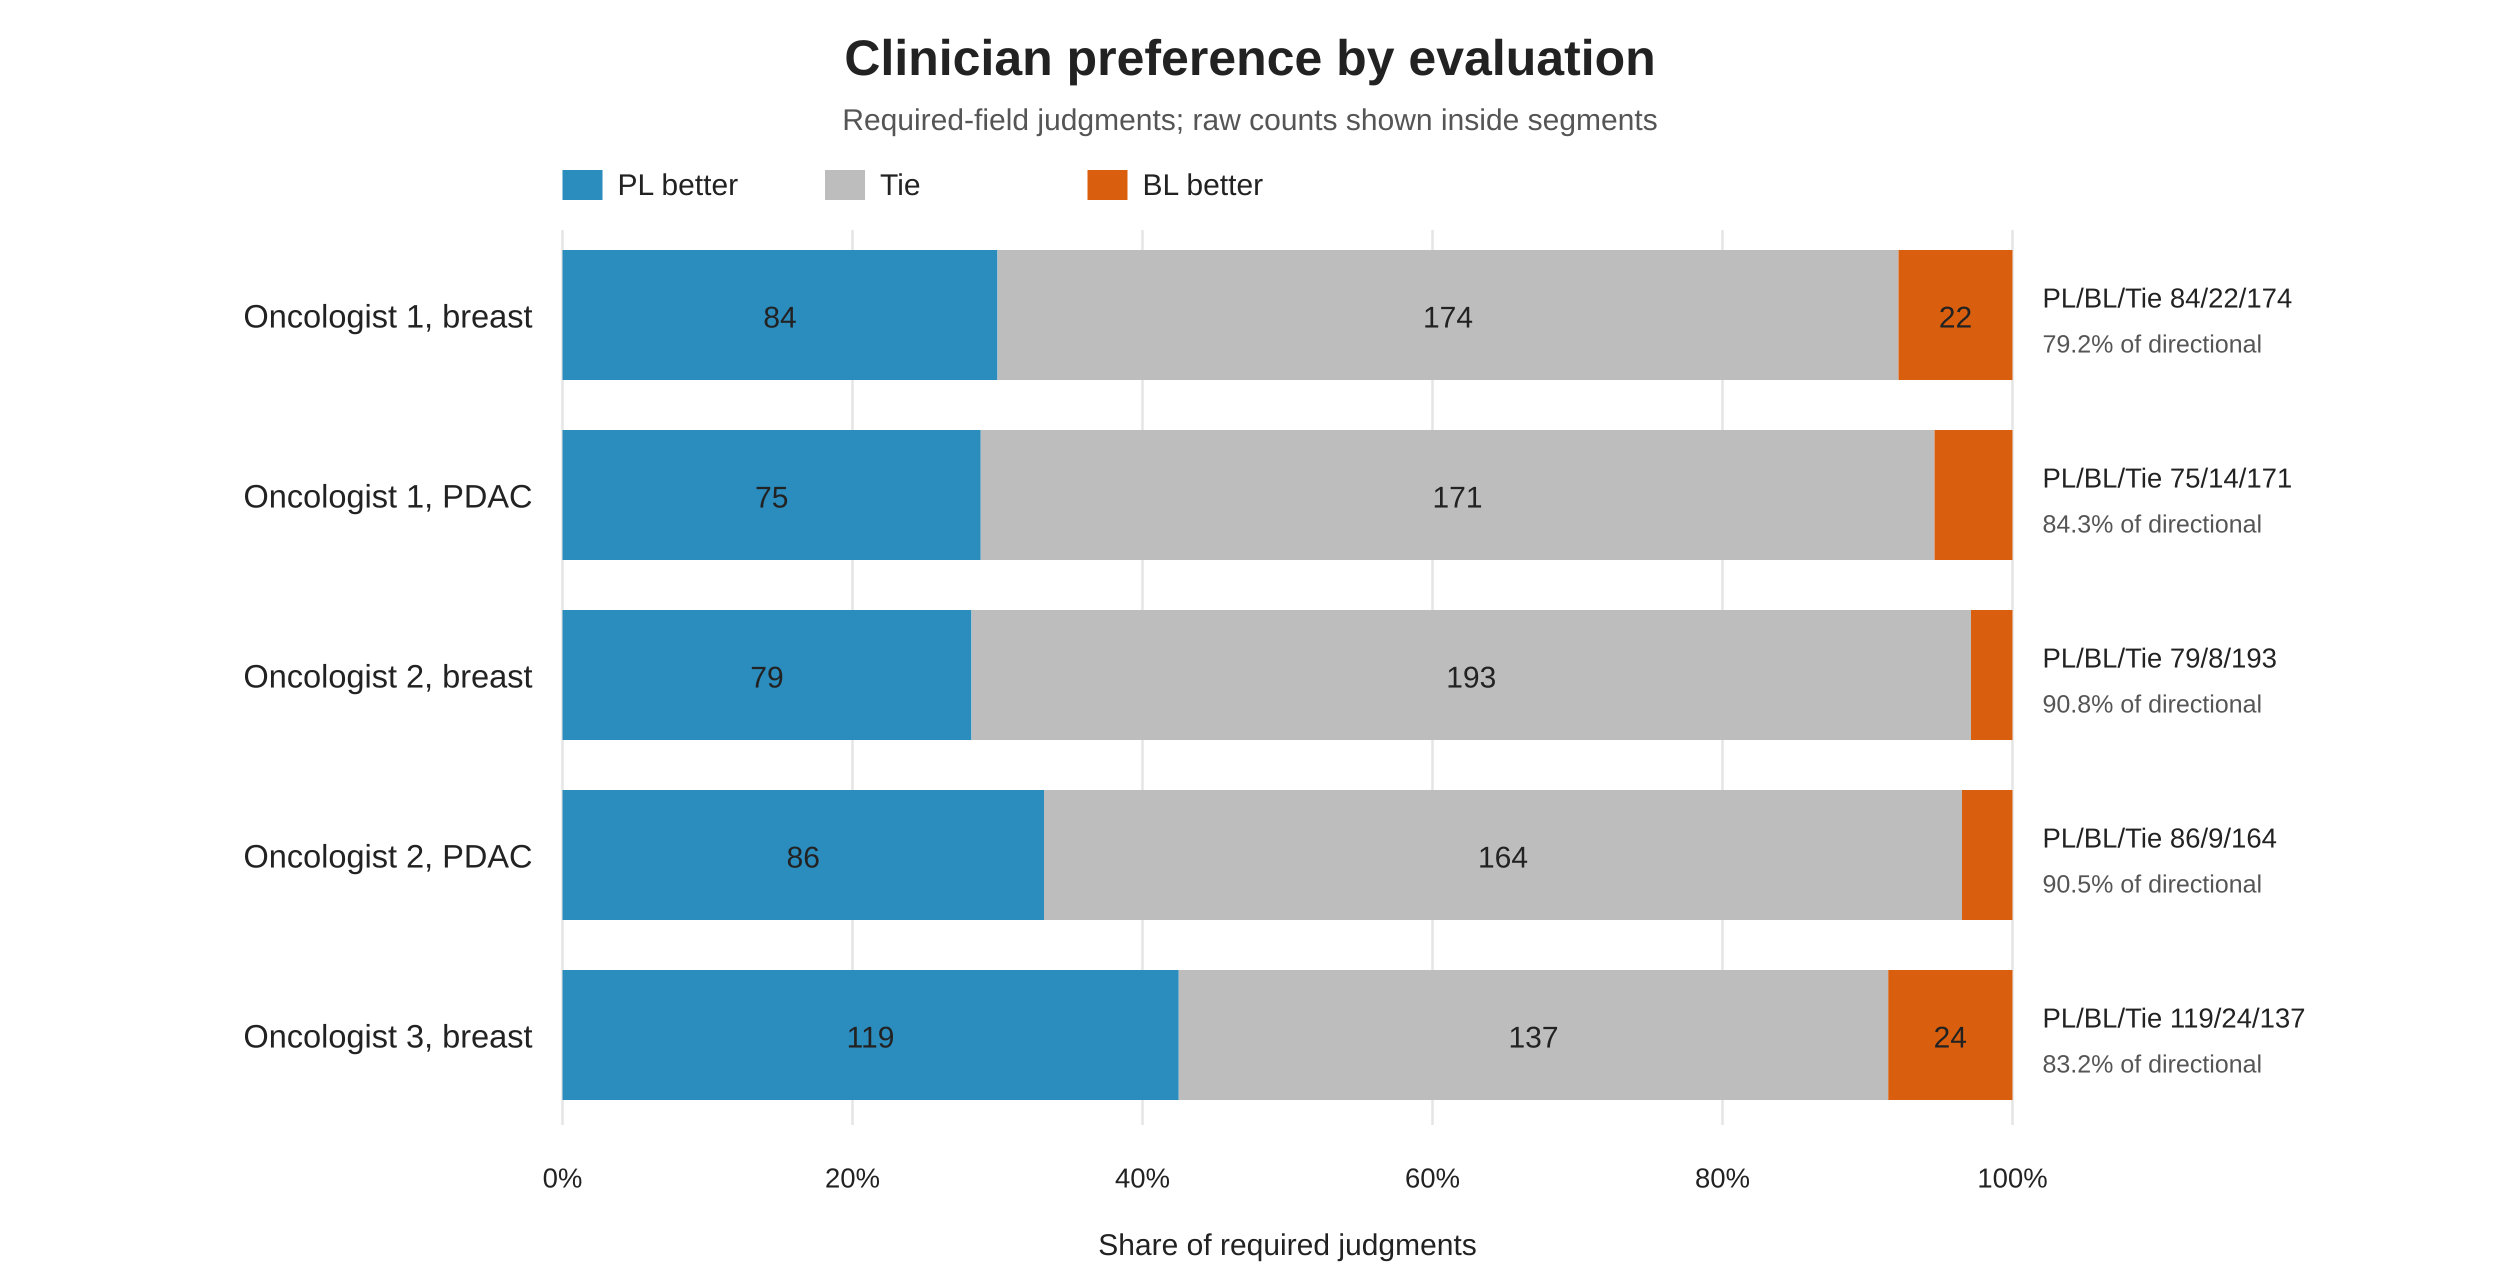
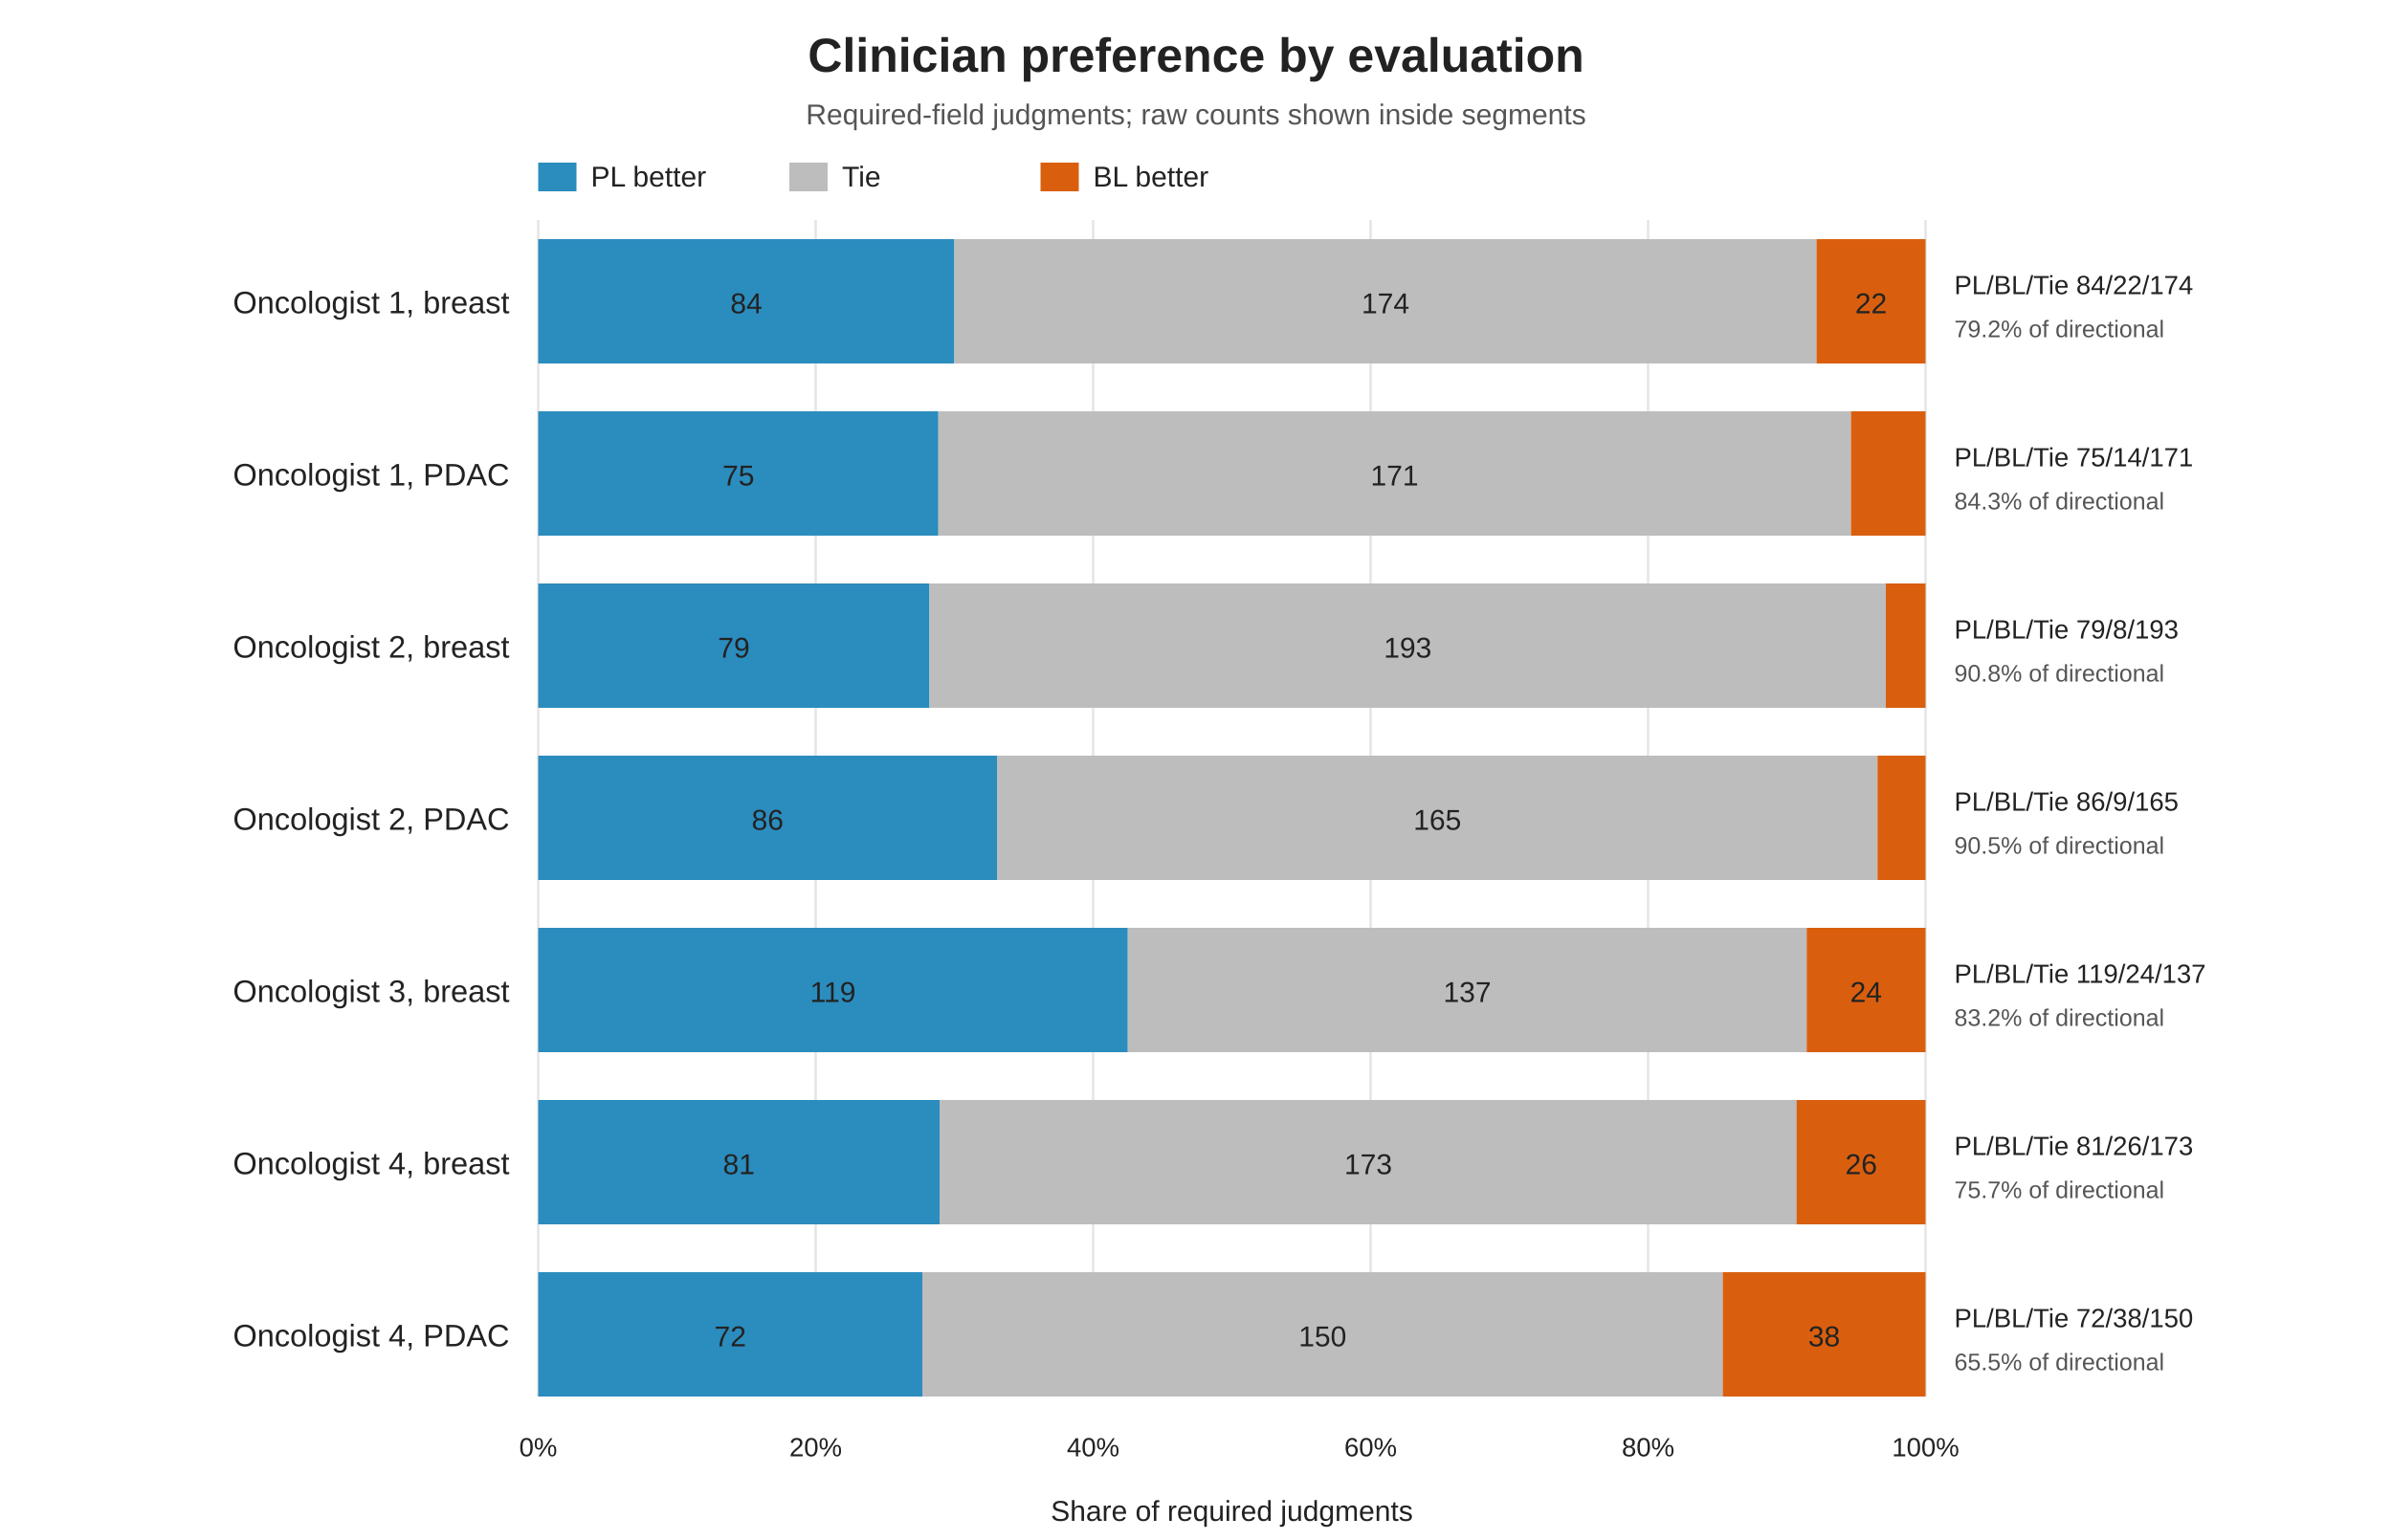
- <svg xmlns="http://www.w3.org/2000/svg" width="1000" height="510" viewBox="0 0 1000 510">
+ <svg xmlns="http://www.w3.org/2000/svg" width="1000" height="644" viewBox="0 0 1000 644">
  <rect width="100%" height="100%" fill="white" />
  <g font-family="Arial, Helvetica, sans-serif" fill="#222222">
    <text x="500.0" y="30" text-anchor="middle" font-size="20" font-weight="700">Clinician preference by evaluation</text>
    <text x="500.0" y="52" text-anchor="middle" font-size="12" fill="#555555">Required-field judgments; raw counts shown inside segments</text>
    <rect x="225" y="68" width="16" height="12" fill="#2B8CBE" />
    <text x="247" y="78" font-size="12">PL better</text>
    <rect x="330" y="68" width="16" height="12" fill="#BDBDBD" />
    <text x="352" y="78" font-size="12">Tie</text>
    <rect x="435" y="68" width="16" height="12" fill="#D95F0E" />
    <text x="457" y="78" font-size="12">BL better</text>
-     <line x1="225.0" y1="92" x2="225.0" y2="450" stroke="#E5E5E5" />
-     <text x="225.0" y="475" text-anchor="middle" font-size="11">0%</text>
-     <line x1="341.0" y1="92" x2="341.0" y2="450" stroke="#E5E5E5" />
-     <text x="341.0" y="475" text-anchor="middle" font-size="11">20%</text>
-     <line x1="457.0" y1="92" x2="457.0" y2="450" stroke="#E5E5E5" />
-     <text x="457.0" y="475" text-anchor="middle" font-size="11">40%</text>
-     <line x1="573.0" y1="92" x2="573.0" y2="450" stroke="#E5E5E5" />
-     <text x="573.0" y="475" text-anchor="middle" font-size="11">60%</text>
-     <line x1="689.0" y1="92" x2="689.0" y2="450" stroke="#E5E5E5" />
-     <text x="689.0" y="475" text-anchor="middle" font-size="11">80%</text>
-     <line x1="805.0" y1="92" x2="805.0" y2="450" stroke="#E5E5E5" />
-     <text x="805.0" y="475" text-anchor="middle" font-size="11">100%</text>
+     <line x1="225.0" y1="92" x2="225.0" y2="584" stroke="#E5E5E5" />
+     <text x="225.0" y="609" text-anchor="middle" font-size="11">0%</text>
+     <line x1="341.0" y1="92" x2="341.0" y2="584" stroke="#E5E5E5" />
+     <text x="341.0" y="609" text-anchor="middle" font-size="11">20%</text>
+     <line x1="457.0" y1="92" x2="457.0" y2="584" stroke="#E5E5E5" />
+     <text x="457.0" y="609" text-anchor="middle" font-size="11">40%</text>
+     <line x1="573.0" y1="92" x2="573.0" y2="584" stroke="#E5E5E5" />
+     <text x="573.0" y="609" text-anchor="middle" font-size="11">60%</text>
+     <line x1="689.0" y1="92" x2="689.0" y2="584" stroke="#E5E5E5" />
+     <text x="689.0" y="609" text-anchor="middle" font-size="11">80%</text>
+     <line x1="805.0" y1="92" x2="805.0" y2="584" stroke="#E5E5E5" />
+     <text x="805.0" y="609" text-anchor="middle" font-size="11">100%</text>
    <text x="213" y="131" text-anchor="end" font-size="13">Oncologist 1, breast</text>
    <rect x="225.0" y="100" width="174.0" height="52" fill="#2B8CBE" />
    <text x="312.0" y="131" text-anchor="middle" font-size="12" fill="#222222">84</text>
    <rect x="399.0" y="100" width="360.4" height="52" fill="#BDBDBD" />
    <text x="579.2" y="131" text-anchor="middle" font-size="12" fill="#222222">174</text>
    <rect x="759.4" y="100" width="45.6" height="52" fill="#D95F0E" />
    <text x="782.2" y="131" text-anchor="middle" font-size="12" fill="#222222">22</text>
    <text x="817" y="123" font-size="11">PL/BL/Tie 84/22/174</text>
    <text x="817" y="141" font-size="10" fill="#555555">79.2% of directional</text>
    <text x="213" y="203" text-anchor="end" font-size="13">Oncologist 1, PDAC</text>
    <rect x="225.0" y="172" width="167.3" height="52" fill="#2B8CBE" />
    <text x="308.7" y="203" text-anchor="middle" font-size="12" fill="#222222">75</text>
    <rect x="392.3" y="172" width="381.5" height="52" fill="#BDBDBD" />
    <text x="583.0" y="203" text-anchor="middle" font-size="12" fill="#222222">171</text>
    <rect x="773.8" y="172" width="31.2" height="52" fill="#D95F0E" />
    <text x="817" y="195" font-size="11">PL/BL/Tie 75/14/171</text>
    <text x="817" y="213" font-size="10" fill="#555555">84.3% of directional</text>
    <text x="213" y="275" text-anchor="end" font-size="13">Oncologist 2, breast</text>
    <rect x="225.0" y="244" width="163.6" height="52" fill="#2B8CBE" />
    <text x="306.8" y="275" text-anchor="middle" font-size="12" fill="#222222">79</text>
    <rect x="388.6" y="244" width="399.8" height="52" fill="#BDBDBD" />
    <text x="588.5" y="275" text-anchor="middle" font-size="12" fill="#222222">193</text>
    <rect x="788.4" y="244" width="16.6" height="52" fill="#D95F0E" />
    <text x="817" y="267" font-size="11">PL/BL/Tie 79/8/193</text>
    <text x="817" y="285" font-size="10" fill="#555555">90.8% of directional</text>
    <text x="213" y="347" text-anchor="end" font-size="13">Oncologist 2, PDAC</text>
-     <rect x="225.0" y="316" width="192.6" height="52" fill="#2B8CBE" />
-     <text x="321.3" y="347" text-anchor="middle" font-size="12" fill="#222222">86</text>
-     <rect x="417.6" y="316" width="367.3" height="52" fill="#BDBDBD" />
-     <text x="601.2" y="347" text-anchor="middle" font-size="12" fill="#222222">164</text>
-     <rect x="784.8" y="316" width="20.2" height="52" fill="#D95F0E" />
-     <text x="817" y="339" font-size="11">PL/BL/Tie 86/9/164</text>
+     <rect x="225.0" y="316" width="191.8" height="52" fill="#2B8CBE" />
+     <text x="320.9" y="347" text-anchor="middle" font-size="12" fill="#222222">86</text>
+     <rect x="416.8" y="316" width="368.1" height="52" fill="#BDBDBD" />
+     <text x="600.9" y="347" text-anchor="middle" font-size="12" fill="#222222">165</text>
+     <rect x="784.9" y="316" width="20.1" height="52" fill="#D95F0E" />
+     <text x="817" y="339" font-size="11">PL/BL/Tie 86/9/165</text>
    <text x="817" y="357" font-size="10" fill="#555555">90.5% of directional</text>
    <text x="213" y="419" text-anchor="end" font-size="13">Oncologist 3, breast</text>
    <rect x="225.0" y="388" width="246.5" height="52" fill="#2B8CBE" />
    <text x="348.2" y="419" text-anchor="middle" font-size="12" fill="#222222">119</text>
    <rect x="471.5" y="388" width="283.8" height="52" fill="#BDBDBD" />
    <text x="613.4" y="419" text-anchor="middle" font-size="12" fill="#222222">137</text>
    <rect x="755.3" y="388" width="49.7" height="52" fill="#D95F0E" />
    <text x="780.1" y="419" text-anchor="middle" font-size="12" fill="#222222">24</text>
    <text x="817" y="411" font-size="11">PL/BL/Tie 119/24/137</text>
    <text x="817" y="429" font-size="10" fill="#555555">83.2% of directional</text>
-     <text x="515.0" y="502" text-anchor="middle" font-size="12">Share of required judgments</text>
+     <text x="213" y="491" text-anchor="end" font-size="13">Oncologist 4, breast</text>
+     <rect x="225.0" y="460" width="167.8" height="52" fill="#2B8CBE" />
+     <text x="308.9" y="491" text-anchor="middle" font-size="12" fill="#222222">81</text>
+     <rect x="392.8" y="460" width="358.4" height="52" fill="#BDBDBD" />
+     <text x="572.0" y="491" text-anchor="middle" font-size="12" fill="#222222">173</text>
+     <rect x="751.1" y="460" width="53.9" height="52" fill="#D95F0E" />
+     <text x="778.1" y="491" text-anchor="middle" font-size="12" fill="#222222">26</text>
+     <text x="817" y="483" font-size="11">PL/BL/Tie 81/26/173</text>
+     <text x="817" y="501" font-size="10" fill="#555555">75.7% of directional</text>
+     <text x="213" y="563" text-anchor="end" font-size="13">Oncologist 4, PDAC</text>
+     <rect x="225.0" y="532" width="160.6" height="52" fill="#2B8CBE" />
+     <text x="305.3" y="563" text-anchor="middle" font-size="12" fill="#222222">72</text>
+     <rect x="385.6" y="532" width="334.6" height="52" fill="#BDBDBD" />
+     <text x="552.9" y="563" text-anchor="middle" font-size="12" fill="#222222">150</text>
+     <rect x="720.2" y="532" width="84.8" height="52" fill="#D95F0E" />
+     <text x="762.6" y="563" text-anchor="middle" font-size="12" fill="#222222">38</text>
+     <text x="817" y="555" font-size="11">PL/BL/Tie 72/38/150</text>
+     <text x="817" y="573" font-size="10" fill="#555555">65.5% of directional</text>
+     <text x="515.0" y="636" text-anchor="middle" font-size="12">Share of required judgments</text>
  </g>
</svg>
